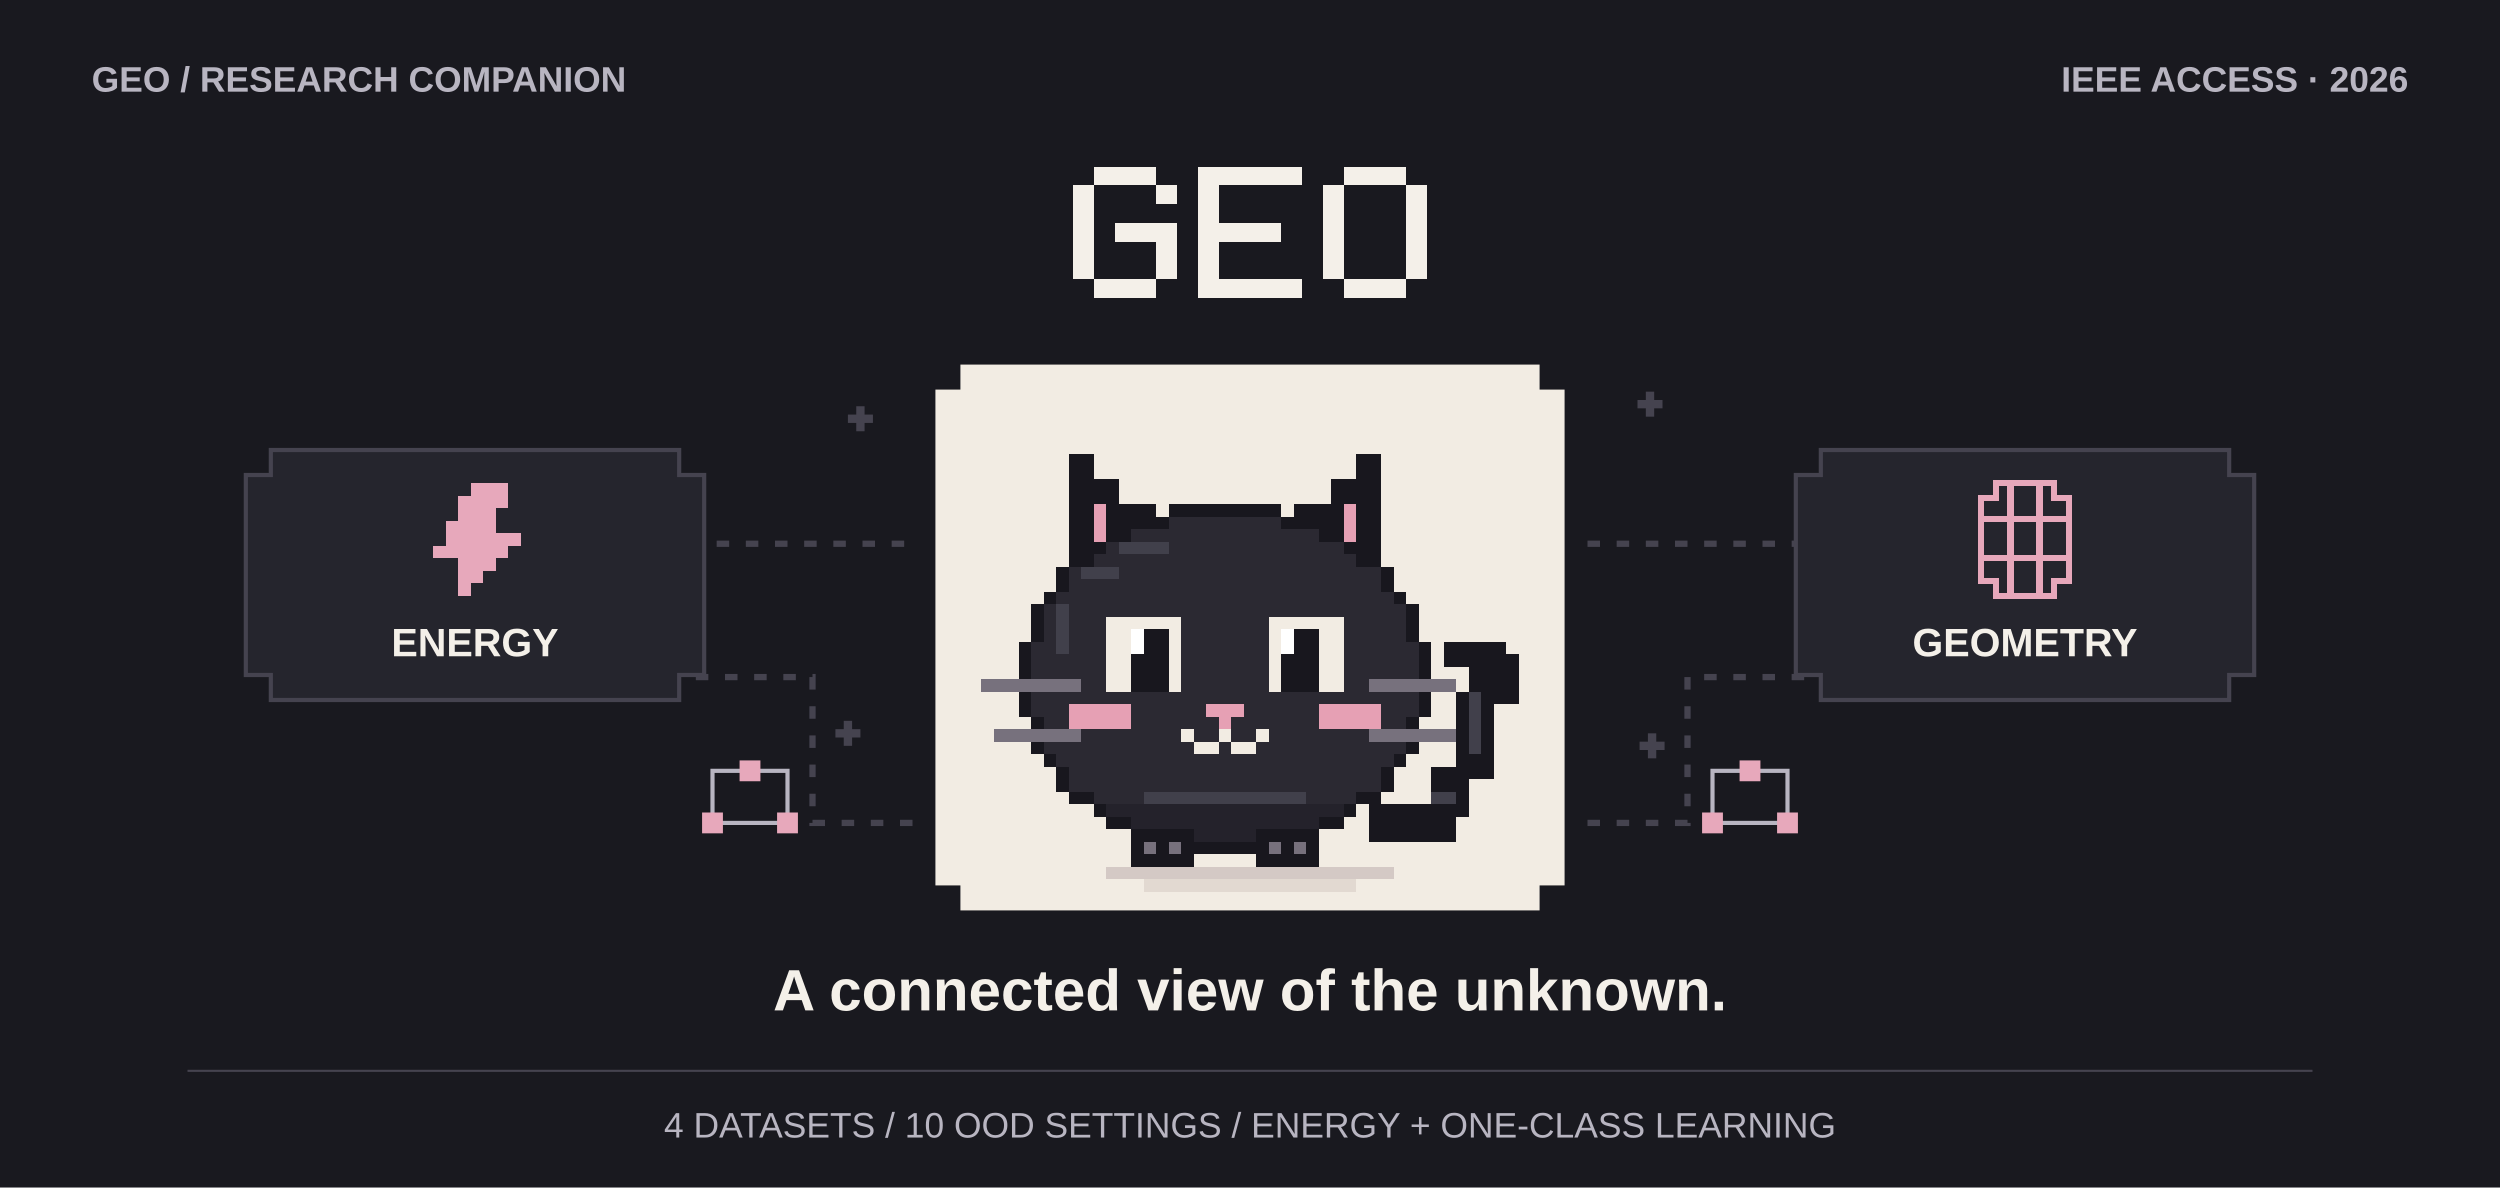
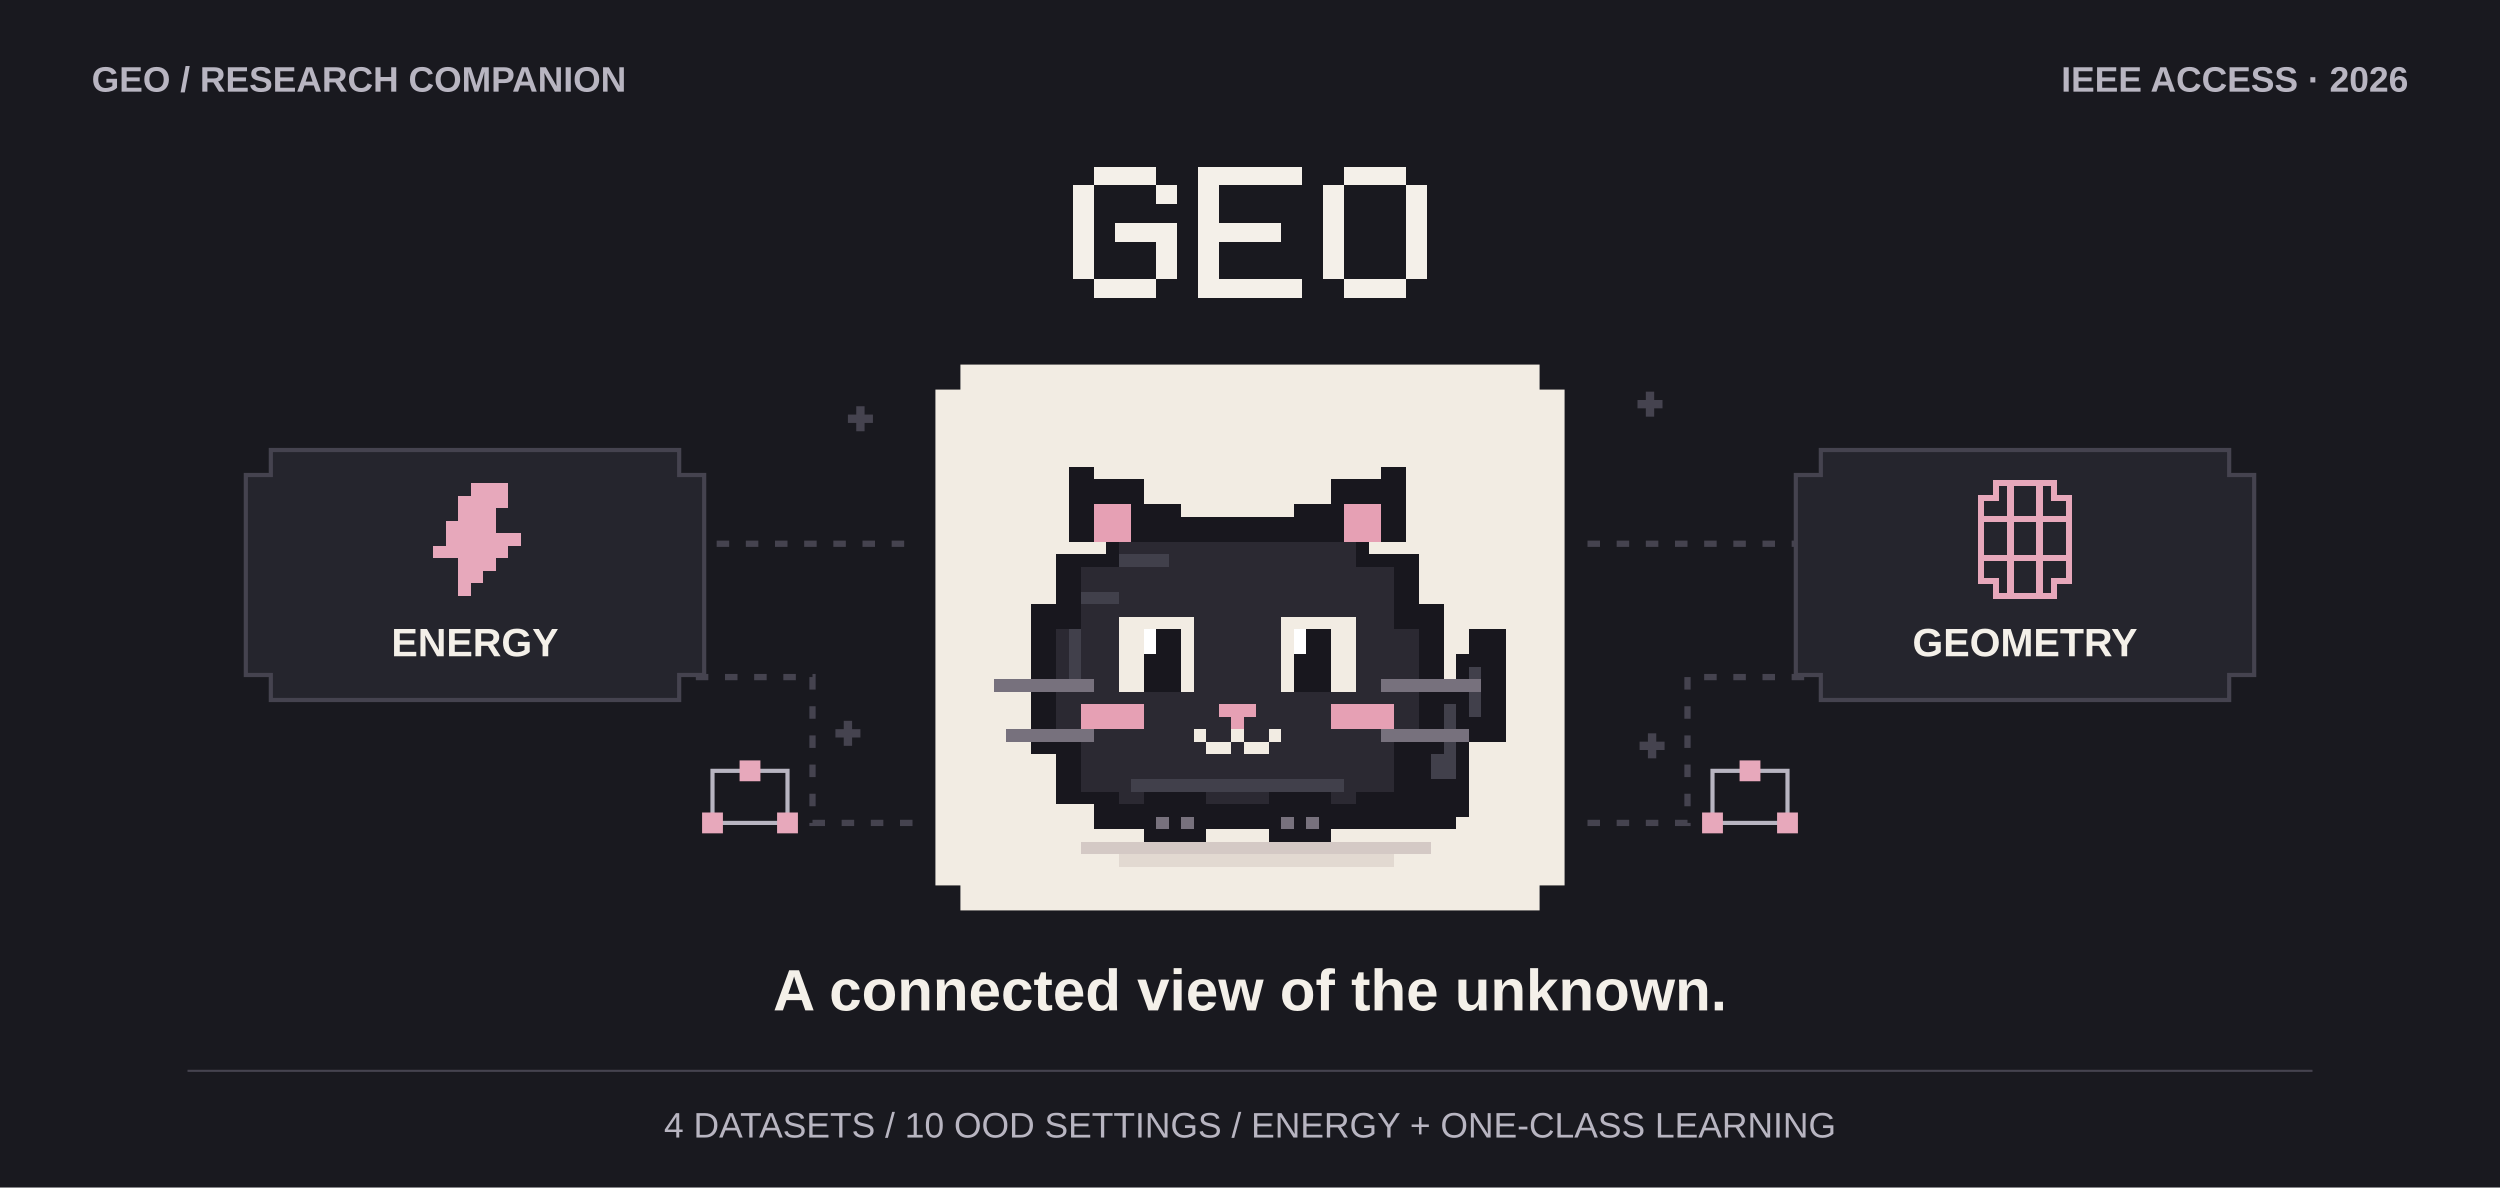
<svg xmlns="http://www.w3.org/2000/svg" width="1200" height="570" viewBox="0 0 1200 570" role="img">
  <rect x="0" y="0" width="1200" height="570" fill="#19191F" />
  <text x="44" y="44" font-family="Verdana,Arial,sans-serif" font-size="17" font-weight="600" text-anchor="start" fill="#B8B5C1">GEO / RESEARCH COMPANION</text>
  <text x="1156" y="44" font-family="Verdana,Arial,sans-serif" font-size="17" font-weight="600" text-anchor="end" fill="#B8B5C1">IEEE ACCESS · 2026</text>
  <g shape-rendering="crispEdges" aria-label="GEO">
    <rect x="525" y="80" width="10" height="9" fill="#F4F0E9" />
    <rect x="535" y="80" width="10" height="9" fill="#F4F0E9" />
    <rect x="545" y="80" width="10" height="9" fill="#F4F0E9" />
    <rect x="515" y="89" width="10" height="9" fill="#F4F0E9" />
    <rect x="555" y="89" width="10" height="9" fill="#F4F0E9" />
    <rect x="515" y="98" width="10" height="9" fill="#F4F0E9" />
    <rect x="515" y="107" width="10" height="9" fill="#F4F0E9" />
    <rect x="535" y="107" width="10" height="9" fill="#F4F0E9" />
    <rect x="545" y="107" width="10" height="9" fill="#F4F0E9" />
    <rect x="555" y="107" width="10" height="9" fill="#F4F0E9" />
    <rect x="515" y="116" width="10" height="9" fill="#F4F0E9" />
    <rect x="555" y="116" width="10" height="9" fill="#F4F0E9" />
    <rect x="515" y="125" width="10" height="9" fill="#F4F0E9" />
    <rect x="555" y="125" width="10" height="9" fill="#F4F0E9" />
    <rect x="525" y="134" width="10" height="9" fill="#F4F0E9" />
    <rect x="535" y="134" width="10" height="9" fill="#F4F0E9" />
    <rect x="545" y="134" width="10" height="9" fill="#F4F0E9" />
    <rect x="575" y="80" width="10" height="9" fill="#F4F0E9" />
    <rect x="585" y="80" width="10" height="9" fill="#F4F0E9" />
    <rect x="595" y="80" width="10" height="9" fill="#F4F0E9" />
    <rect x="605" y="80" width="10" height="9" fill="#F4F0E9" />
    <rect x="615" y="80" width="10" height="9" fill="#F4F0E9" />
    <rect x="575" y="89" width="10" height="9" fill="#F4F0E9" />
    <rect x="575" y="98" width="10" height="9" fill="#F4F0E9" />
    <rect x="575" y="107" width="10" height="9" fill="#F4F0E9" />
    <rect x="585" y="107" width="10" height="9" fill="#F4F0E9" />
    <rect x="595" y="107" width="10" height="9" fill="#F4F0E9" />
    <rect x="605" y="107" width="10" height="9" fill="#F4F0E9" />
    <rect x="575" y="116" width="10" height="9" fill="#F4F0E9" />
    <rect x="575" y="125" width="10" height="9" fill="#F4F0E9" />
    <rect x="575" y="134" width="10" height="9" fill="#F4F0E9" />
    <rect x="585" y="134" width="10" height="9" fill="#F4F0E9" />
    <rect x="595" y="134" width="10" height="9" fill="#F4F0E9" />
    <rect x="605" y="134" width="10" height="9" fill="#F4F0E9" />
    <rect x="615" y="134" width="10" height="9" fill="#F4F0E9" />
    <rect x="645" y="80" width="10" height="9" fill="#F4F0E9" />
    <rect x="655" y="80" width="10" height="9" fill="#F4F0E9" />
    <rect x="665" y="80" width="10" height="9" fill="#F4F0E9" />
    <rect x="635" y="89" width="10" height="9" fill="#F4F0E9" />
    <rect x="675" y="89" width="10" height="9" fill="#F4F0E9" />
    <rect x="635" y="98" width="10" height="9" fill="#F4F0E9" />
    <rect x="675" y="98" width="10" height="9" fill="#F4F0E9" />
    <rect x="635" y="107" width="10" height="9" fill="#F4F0E9" />
    <rect x="675" y="107" width="10" height="9" fill="#F4F0E9" />
    <rect x="635" y="116" width="10" height="9" fill="#F4F0E9" />
    <rect x="675" y="116" width="10" height="9" fill="#F4F0E9" />
    <rect x="635" y="125" width="10" height="9" fill="#F4F0E9" />
    <rect x="675" y="125" width="10" height="9" fill="#F4F0E9" />
    <rect x="645" y="134" width="10" height="9" fill="#F4F0E9" />
    <rect x="655" y="134" width="10" height="9" fill="#F4F0E9" />
    <rect x="665" y="134" width="10" height="9" fill="#F4F0E9" />
  </g>
  <path d="M330 261H438M762 261H870M334 325H390V395H438M762 395H810V325H866" fill="none" stroke="#45434F" stroke-width="3" stroke-dasharray="6 8" />
  <path d="M462 176H738V188H750V424H738V436H462V424H450V188H462Z" fill="#F2ECE3" stroke="#F2ECE3" stroke-width="2" />
-   <g transform="translate(471 188) scale(6)" shape-rendering="crispEdges">
-     <rect x="10" y="38" width="23" height="1" fill="#D4C9C5" />
-     <rect x="13" y="39" width="17" height="1" fill="#E2D9D1" />
-     <rect x="31" y="33" width="7" height="3" fill="#18171E" />
-     <rect x="36" y="30" width="3" height="4" fill="#18171E" />
-     <rect x="38" y="24" width="3" height="7" fill="#18171E" />
-     <rect x="39" y="21" width="4" height="4" fill="#18171E" />
-     <rect x="37" y="20" width="5" height="2" fill="#18171E" />
-     <rect x="39" y="24" width="1" height="5" fill="#41404B" />
-     <rect x="36" y="32" width="2" height="1" fill="#41404B" />
-     <rect x="7" y="5" width="2" height="8" fill="#18171E" />
-     <rect x="9" y="7" width="2" height="7" fill="#18171E" />
-     <rect x="11" y="9" width="3" height="6" fill="#18171E" />
-     <rect x="30" y="5" width="2" height="8" fill="#18171E" />
-     <rect x="28" y="7" width="2" height="7" fill="#18171E" />
-     <rect x="25" y="9" width="3" height="6" fill="#18171E" />
-     <rect x="9" y="9" width="1" height="4" fill="#E6A0B4" />
-     <rect x="10" y="11" width="2" height="3" fill="#E6A0B4" />
-     <rect x="29" y="9" width="1" height="4" fill="#E6A0B4" />
-     <rect x="27" y="11" width="2" height="3" fill="#E6A0B4" />
-     <rect x="15" y="9" width="9" height="1" fill="#18171E" />
-     <rect x="12" y="10" width="3" height="1" fill="#18171E" />
-     <rect x="15" y="10" width="9" height="1" fill="#2B2932" />
-     <rect x="24" y="10" width="3" height="1" fill="#18171E" />
-     <rect x="10" y="11" width="2" height="1" fill="#18171E" />
-     <rect x="12" y="11" width="15" height="1" fill="#2B2932" />
-     <rect x="27" y="11" width="2" height="1" fill="#18171E" />
-     <rect x="9" y="12" width="1" height="1" fill="#18171E" />
-     <rect x="10" y="12" width="19" height="1" fill="#2B2932" />
-     <rect x="29" y="12" width="1" height="1" fill="#18171E" />
-     <rect x="7" y="13" width="2" height="1" fill="#18171E" />
-     <rect x="9" y="13" width="21" height="1" fill="#2B2932" />
-     <rect x="30" y="13" width="2" height="1" fill="#18171E" />
-     <rect x="6" y="14" width="1" height="1" fill="#18171E" />
-     <rect x="7" y="14" width="25" height="1" fill="#2B2932" />
-     <rect x="32" y="14" width="1" height="1" fill="#18171E" />
-     <rect x="6" y="15" width="1" height="1" fill="#18171E" />
-     <rect x="7" y="15" width="25" height="1" fill="#2B2932" />
-     <rect x="32" y="15" width="1" height="1" fill="#18171E" />
-     <rect x="5" y="16" width="1" height="1" fill="#18171E" />
-     <rect x="6" y="16" width="27" height="1" fill="#2B2932" />
-     <rect x="33" y="16" width="1" height="1" fill="#18171E" />
-     <rect x="4" y="17" width="1" height="1" fill="#18171E" />
-     <rect x="5" y="17" width="29" height="1" fill="#2B2932" />
-     <rect x="34" y="17" width="1" height="1" fill="#18171E" />
-     <rect x="4" y="18" width="1" height="1" fill="#18171E" />
-     <rect x="5" y="18" width="29" height="1" fill="#2B2932" />
-     <rect x="34" y="18" width="1" height="1" fill="#18171E" />
-     <rect x="4" y="19" width="1" height="1" fill="#18171E" />
-     <rect x="5" y="19" width="29" height="1" fill="#2B2932" />
-     <rect x="34" y="19" width="1" height="1" fill="#18171E" />
-     <rect x="3" y="20" width="1" height="1" fill="#18171E" />
-     <rect x="4" y="20" width="31" height="1" fill="#2B2932" />
-     <rect x="35" y="20" width="1" height="1" fill="#18171E" />
-     <rect x="3" y="21" width="1" height="1" fill="#18171E" />
-     <rect x="4" y="21" width="31" height="1" fill="#2B2932" />
-     <rect x="35" y="21" width="1" height="1" fill="#18171E" />
-     <rect x="3" y="22" width="1" height="1" fill="#18171E" />
-     <rect x="4" y="22" width="31" height="1" fill="#2B2932" />
-     <rect x="35" y="22" width="1" height="1" fill="#18171E" />
-     <rect x="3" y="23" width="1" height="1" fill="#18171E" />
-     <rect x="4" y="23" width="31" height="1" fill="#2B2932" />
-     <rect x="35" y="23" width="1" height="1" fill="#18171E" />
-     <rect x="3" y="24" width="1" height="1" fill="#18171E" />
-     <rect x="4" y="24" width="31" height="1" fill="#2B2932" />
-     <rect x="35" y="24" width="1" height="1" fill="#18171E" />
-     <rect x="3" y="25" width="1" height="1" fill="#18171E" />
-     <rect x="4" y="25" width="31" height="1" fill="#2B2932" />
-     <rect x="35" y="25" width="1" height="1" fill="#18171E" />
-     <rect x="4" y="26" width="1" height="1" fill="#18171E" />
-     <rect x="5" y="26" width="29" height="1" fill="#2B2932" />
-     <rect x="34" y="26" width="1" height="1" fill="#18171E" />
-     <rect x="4" y="27" width="1" height="1" fill="#18171E" />
-     <rect x="5" y="27" width="29" height="1" fill="#2B2932" />
-     <rect x="34" y="27" width="1" height="1" fill="#18171E" />
-     <rect x="4" y="28" width="1" height="1" fill="#18171E" />
-     <rect x="5" y="28" width="29" height="1" fill="#2B2932" />
-     <rect x="34" y="28" width="1" height="1" fill="#18171E" />
-     <rect x="5" y="29" width="1" height="1" fill="#18171E" />
-     <rect x="6" y="29" width="27" height="1" fill="#2B2932" />
-     <rect x="33" y="29" width="1" height="1" fill="#18171E" />
-     <rect x="6" y="30" width="1" height="1" fill="#18171E" />
-     <rect x="7" y="30" width="25" height="1" fill="#2B2932" />
-     <rect x="32" y="30" width="1" height="1" fill="#18171E" />
-     <rect x="6" y="31" width="1" height="1" fill="#18171E" />
-     <rect x="7" y="31" width="25" height="1" fill="#2B2932" />
-     <rect x="32" y="31" width="1" height="1" fill="#18171E" />
-     <rect x="7" y="32" width="2" height="1" fill="#18171E" />
-     <rect x="9" y="32" width="21" height="1" fill="#2B2932" />
-     <rect x="30" y="32" width="2" height="1" fill="#18171E" />
-     <rect x="9" y="33" width="1" height="1" fill="#18171E" />
-     <rect x="10" y="33" width="19" height="1" fill="#24222B" />
-     <rect x="29" y="33" width="1" height="1" fill="#18171E" />
-     <rect x="10" y="34" width="2" height="1" fill="#18171E" />
-     <rect x="12" y="34" width="15" height="1" fill="#24222B" />
-     <rect x="27" y="34" width="2" height="1" fill="#18171E" />
-     <rect x="12" y="35" width="3" height="1" fill="#18171E" />
-     <rect x="15" y="35" width="9" height="1" fill="#24222B" />
-     <rect x="24" y="35" width="3" height="1" fill="#18171E" />
-     <rect x="15" y="36" width="9" height="1" fill="#18171E" />
-     <rect x="11" y="12" width="4" height="1" fill="#41404B" />
-     <rect x="8" y="14" width="3" height="1" fill="#41404B" />
-     <rect x="6" y="17" width="1" height="4" fill="#41404B" />
-     <rect x="10" y="18" width="6" height="6" fill="#F2ECE3" />
-     <rect x="23" y="18" width="6" height="6" fill="#F2ECE3" />
-     <rect x="12" y="19" width="3" height="5" fill="#18171E" />
-     <rect x="24" y="19" width="3" height="5" fill="#18171E" />
-     <rect x="12" y="19" width="1" height="2" fill="#FFFFFF" />
-     <rect x="24" y="19" width="1" height="2" fill="#FFFFFF" />
-     <rect x="7" y="25" width="5" height="2" fill="#E6A0B4" />
-     <rect x="27" y="25" width="5" height="2" fill="#E6A0B4" />
-     <rect x="18" y="25" width="3" height="1" fill="#E6A0B4" />
-     <rect x="19" y="26" width="1" height="1" fill="#E6A0B4" />
-     <rect x="16" y="27" width="1" height="1" fill="#F2ECE3" />
-     <rect x="22" y="27" width="1" height="1" fill="#F2ECE3" />
-     <rect x="17" y="28" width="2" height="1" fill="#F2ECE3" />
-     <rect x="20" y="28" width="2" height="1" fill="#F2ECE3" />
-     <rect x="19" y="27" width="1" height="1" fill="#F2ECE3" />
-     <rect x="0" y="23" width="8" height="1" fill="#77717D" />
-     <rect x="1" y="27" width="7" height="1" fill="#77717D" />
-     <rect x="31" y="23" width="7" height="1" fill="#77717D" />
-     <rect x="31" y="27" width="7" height="1" fill="#77717D" />
-     <rect x="13" y="32" width="13" height="1" fill="#41404B" />
-     <rect x="12" y="35" width="5" height="3" fill="#18171E" />
-     <rect x="22" y="35" width="5" height="3" fill="#18171E" />
-     <rect x="13" y="36" width="1" height="1" fill="#77717D" />
-     <rect x="15" y="36" width="1" height="1" fill="#77717D" />
-     <rect x="23" y="36" width="1" height="1" fill="#77717D" />
-     <rect x="25" y="36" width="1" height="1" fill="#77717D" />
+   <g transform="translate(477 194) scale(6)" shape-rendering="crispEdges">
+     <rect x="7" y="35" width="28" height="1" fill="#D4C9C5" />
+     <rect x="10" y="36" width="22" height="1" fill="#E2D9D1" />
+     <rect x="33" y="23" width="5" height="8" fill="#18171E" />
+     <rect x="37" y="20" width="4" height="7" fill="#18171E" />
+     <rect x="38" y="18" width="3" height="3" fill="#18171E" />
+     <rect x="35" y="28" width="3" height="5" fill="#18171E" />
+     <rect x="31" y="31" width="6" height="3" fill="#18171E" />
+     <rect x="35" y="24" width="2" height="6" fill="#41404B" />
+     <rect x="38" y="21" width="1" height="4" fill="#41404B" />
+     <rect x="6" y="5" width="2" height="6" fill="#18171E" />
+     <rect x="8" y="6" width="2" height="5" fill="#18171E" />
+     <rect x="10" y="6" width="2" height="6" fill="#18171E" />
+     <rect x="12" y="8" width="3" height="4" fill="#18171E" />
+     <rect x="31" y="5" width="2" height="6" fill="#18171E" />
+     <rect x="29" y="6" width="2" height="5" fill="#18171E" />
+     <rect x="27" y="6" width="2" height="6" fill="#18171E" />
+     <rect x="24" y="8" width="3" height="4" fill="#18171E" />
+     <rect x="9" y="9" width="21" height="4" fill="#18171E" />
+     <rect x="5" y="12" width="29" height="4" fill="#18171E" />
+     <rect x="3" y="16" width="33" height="12" fill="#18171E" />
+     <rect x="5" y="28" width="29" height="4" fill="#18171E" />
+     <rect x="8" y="32" width="23" height="2" fill="#18171E" />
+     <rect x="8" y="8" width="1" height="3" fill="#E6A0B4" />
+     <rect x="9" y="8" width="2" height="3" fill="#E6A0B4" />
+     <rect x="30" y="8" width="1" height="3" fill="#E6A0B4" />
+     <rect x="28" y="8" width="2" height="3" fill="#E6A0B4" />
+     <rect x="10" y="11" width="19" height="3" fill="#2B2932" />
+     <rect x="7" y="13" width="25" height="5" fill="#2B2932" />
+     <rect x="5" y="18" width="29" height="9" fill="#2B2932" />
+     <rect x="7" y="27" width="25" height="4" fill="#2B2932" />
+     <rect x="10" y="31" width="19" height="1" fill="#2B2932" />
+     <rect x="10" y="12" width="4" height="1" fill="#41404B" />
+     <rect x="7" y="15" width="3" height="1" fill="#41404B" />
+     <rect x="6" y="18" width="1" height="5" fill="#41404B" />
+     <rect x="10" y="17" width="6" height="6" fill="#F2ECE3" />
+     <rect x="23" y="17" width="6" height="6" fill="#F2ECE3" />
+     <rect x="12" y="18" width="3" height="5" fill="#18171E" />
+     <rect x="24" y="18" width="3" height="5" fill="#18171E" />
+     <rect x="12" y="18" width="1" height="2" fill="#FFFFFF" />
+     <rect x="24" y="18" width="1" height="2" fill="#FFFFFF" />
+     <rect x="7" y="24" width="5" height="2" fill="#E6A0B4" />
+     <rect x="27" y="24" width="5" height="2" fill="#E6A0B4" />
+     <rect x="18" y="24" width="3" height="1" fill="#E6A0B4" />
+     <rect x="19" y="25" width="1" height="1" fill="#E6A0B4" />
+     <rect x="16" y="26" width="1" height="1" fill="#F2ECE3" />
+     <rect x="22" y="26" width="1" height="1" fill="#F2ECE3" />
+     <rect x="17" y="27" width="2" height="1" fill="#F2ECE3" />
+     <rect x="20" y="27" width="2" height="1" fill="#F2ECE3" />
+     <rect x="19" y="26" width="1" height="1" fill="#F2ECE3" />
+     <rect x="0" y="22" width="8" height="1" fill="#77717D" />
+     <rect x="1" y="26" width="7" height="1" fill="#77717D" />
+     <rect x="31" y="22" width="8" height="1" fill="#77717D" />
+     <rect x="31" y="26" width="7" height="1" fill="#77717D" />
+     <rect x="11" y="30" width="17" height="1" fill="#41404B" />
+     <rect x="12" y="31" width="5" height="4" fill="#18171E" />
+     <rect x="22" y="31" width="5" height="4" fill="#18171E" />
+     <rect x="13" y="33" width="1" height="1" fill="#77717D" />
+     <rect x="15" y="33" width="1" height="1" fill="#77717D" />
+     <rect x="23" y="33" width="1" height="1" fill="#77717D" />
+     <rect x="25" y="33" width="1" height="1" fill="#77717D" />
  </g>
  <path d="M130 216H326V228H338V324H326V336H130V324H118V228H130Z" fill="#25252D" stroke="#45434F" stroke-width="2" />
  <path d="M874 216H1070V228H1082V324H1070V336H874V324H862V228H874Z" fill="#25252D" stroke="#45434F" stroke-width="2" />
  <path d="M226 232H244V244H238V256H250V262H244V268H238V274H232V280H226V286H220V268H208V262H214V250H220V238H226Z" fill="#E7A8BB" shape-rendering="crispEdges" />
  <text x="228" y="315" font-family="Verdana,Arial,sans-serif" font-size="19" font-weight="600" text-anchor="middle" fill="#F4F0E9">ENERGY</text>
  <path d="M958 232H986V239H993V279H986V286H958V279H951V239H958ZM965 232V286M979 232V286M951 249H993M951 268H993" fill="none" stroke="#E7A8BB" stroke-width="3" shape-rendering="crispEdges" />
  <text x="972" y="315" font-family="Verdana,Arial,sans-serif" font-size="19" font-weight="600" text-anchor="middle" fill="#F4F0E9">GEOMETRY</text>
  <path d="M342 395V370H378V395H342" fill="none" stroke="#B8B5C1" stroke-width="2" />
  <rect x="337" y="390" width="10" height="10" fill="#E7A8BB" />
  <rect x="355" y="365" width="10" height="10" fill="#E7A8BB" />
  <rect x="373" y="390" width="10" height="10" fill="#E7A8BB" />
  <path d="M822 395V370H858V395H822" fill="none" stroke="#B8B5C1" stroke-width="2" />
  <rect x="817" y="390" width="10" height="10" fill="#E7A8BB" />
  <rect x="835" y="365" width="10" height="10" fill="#E7A8BB" />
  <rect x="853" y="390" width="10" height="10" fill="#E7A8BB" />
  <rect x="411" y="195" width="4" height="12" fill="#45434F" />
  <rect x="407" y="199" width="12" height="4" fill="#45434F" />
  <rect x="790" y="188" width="4" height="12" fill="#45434F" />
  <rect x="786" y="192" width="12" height="4" fill="#45434F" />
  <rect x="405" y="346" width="4" height="12" fill="#45434F" />
  <rect x="401" y="350" width="12" height="4" fill="#45434F" />
  <rect x="791" y="352" width="4" height="12" fill="#45434F" />
  <rect x="787" y="356" width="12" height="4" fill="#45434F" />
  <text x="600" y="485" font-family="Verdana,Arial,sans-serif" font-size="28" font-weight="600" text-anchor="middle" fill="#F4F0E9">A connected view of the unknown.</text>
  <path d="M90 514H1110" stroke="#45434F" />
  <text x="600" y="546" font-family="Verdana,Arial,sans-serif" font-size="17" font-weight="500" text-anchor="middle" fill="#B8B5C1">4 DATASETS   /   10 OOD SETTINGS   /   ENERGY + ONE-CLASS LEARNING</text>
</svg>
